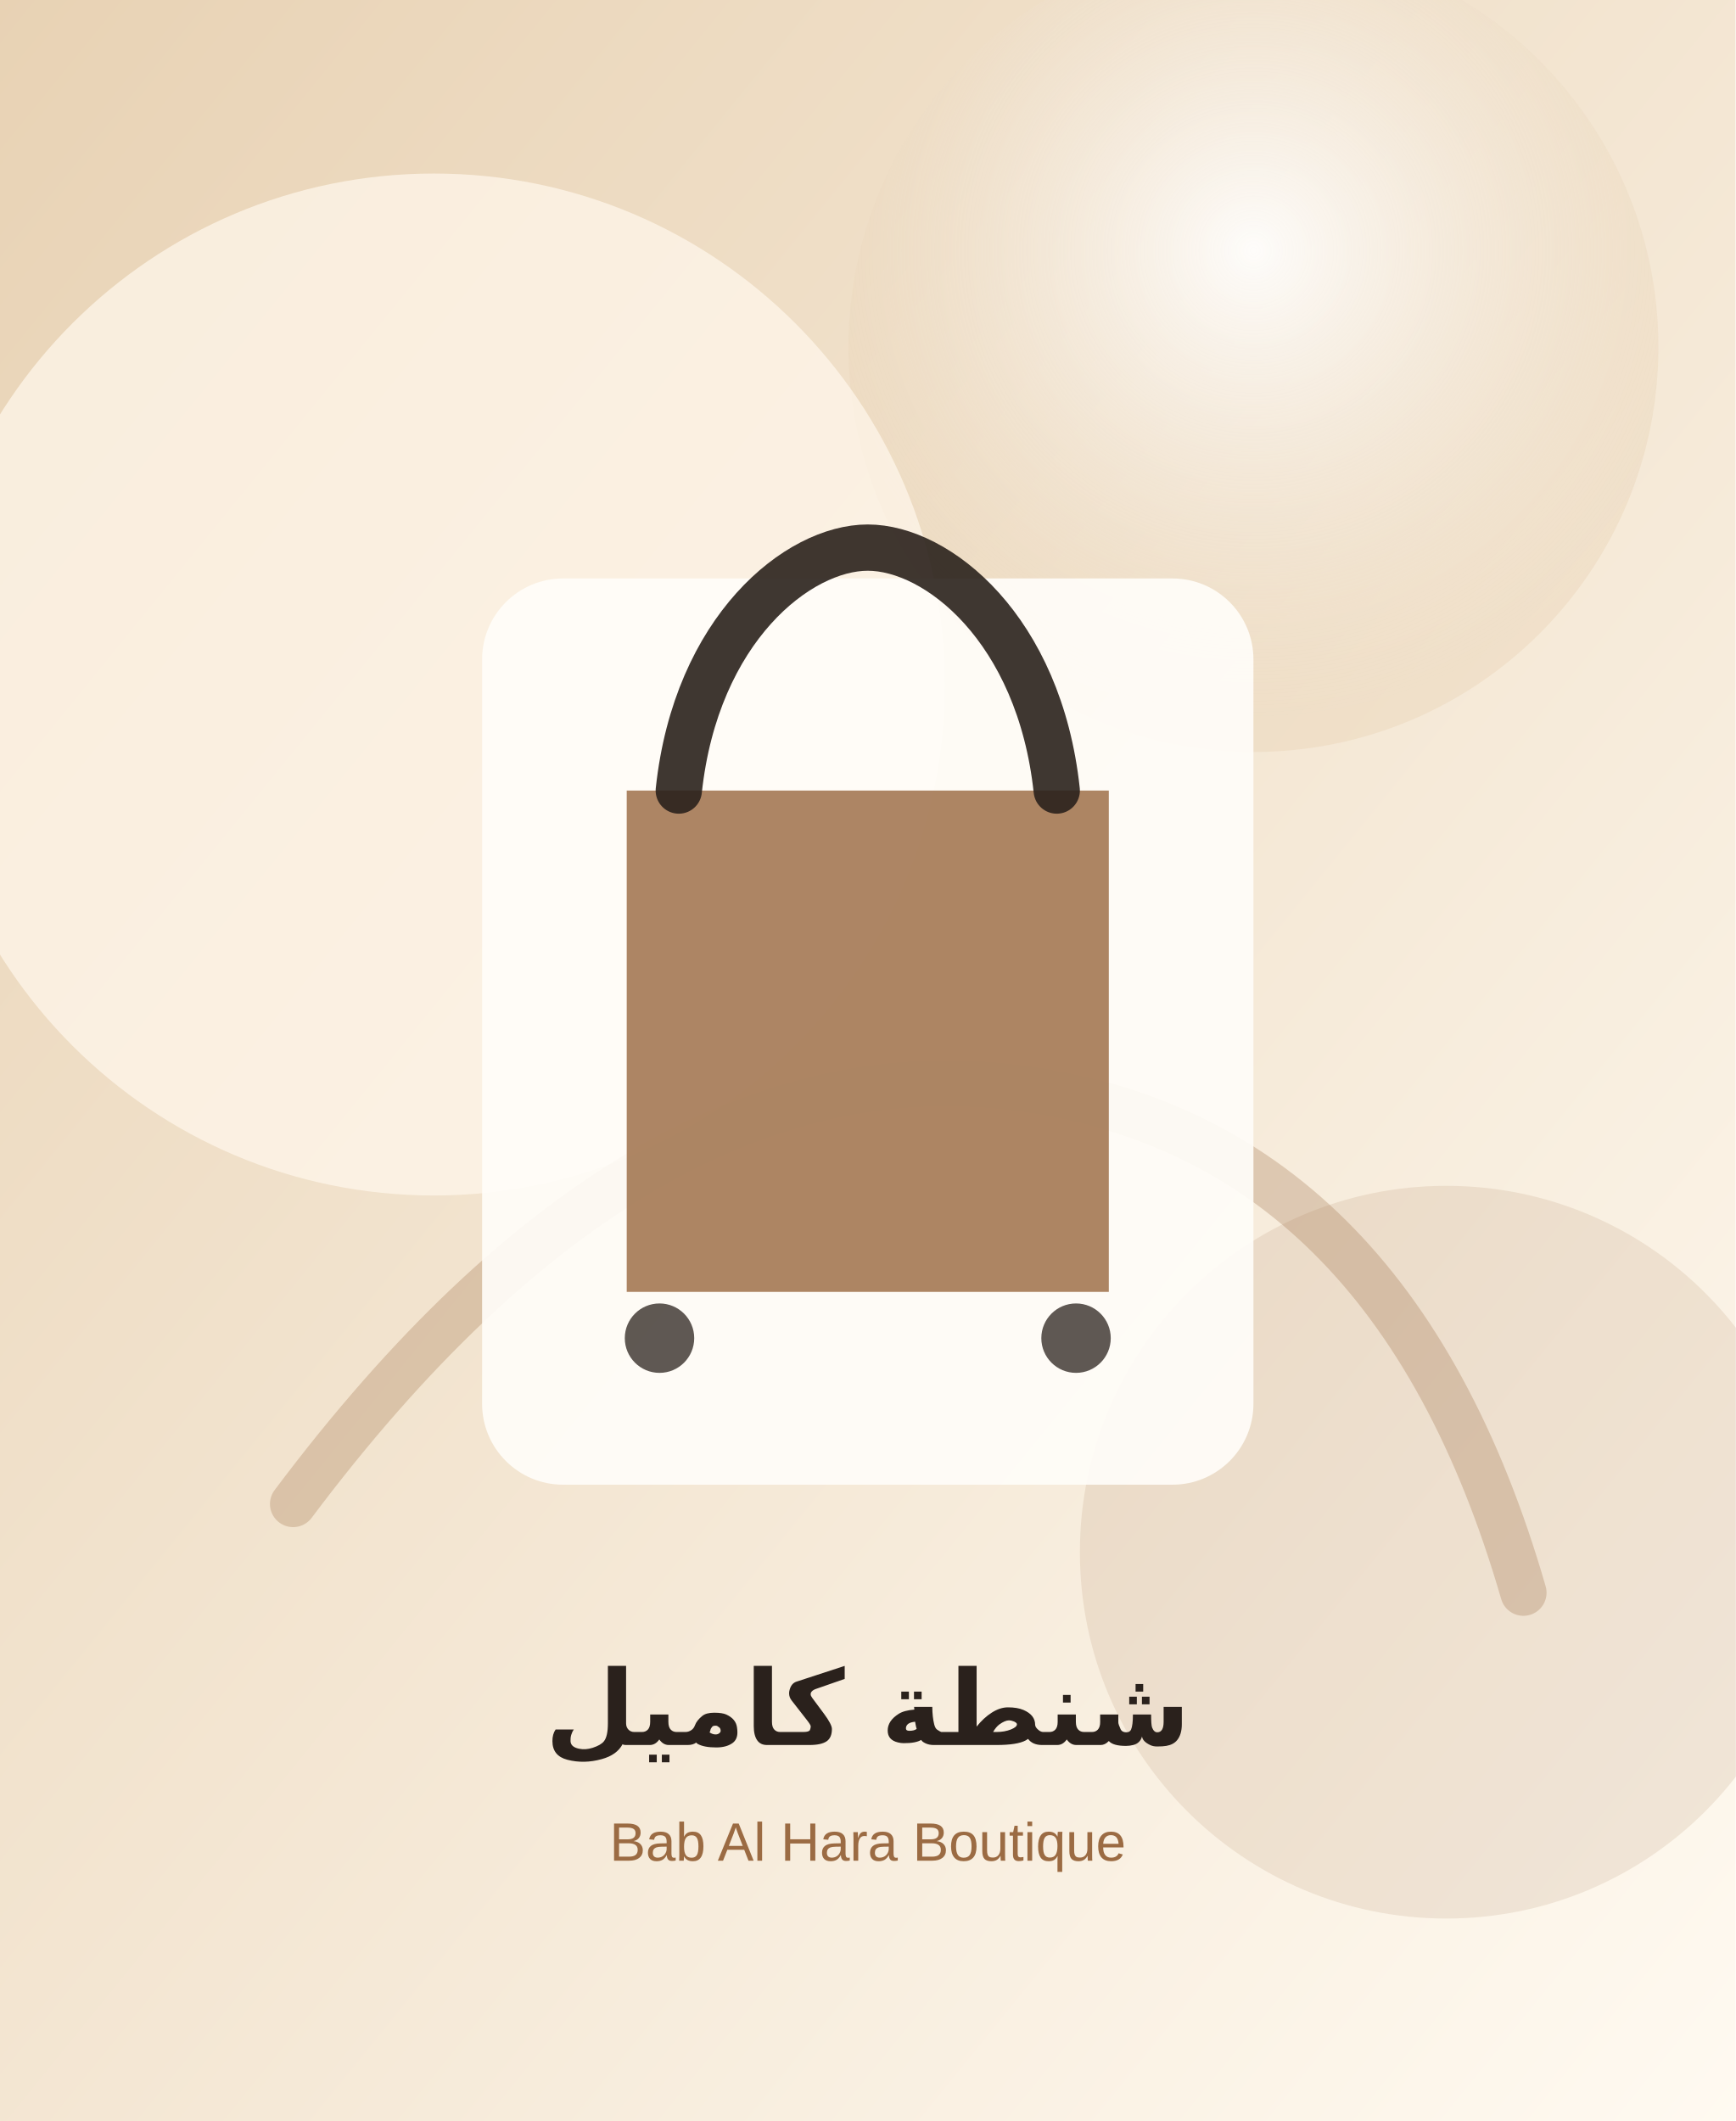
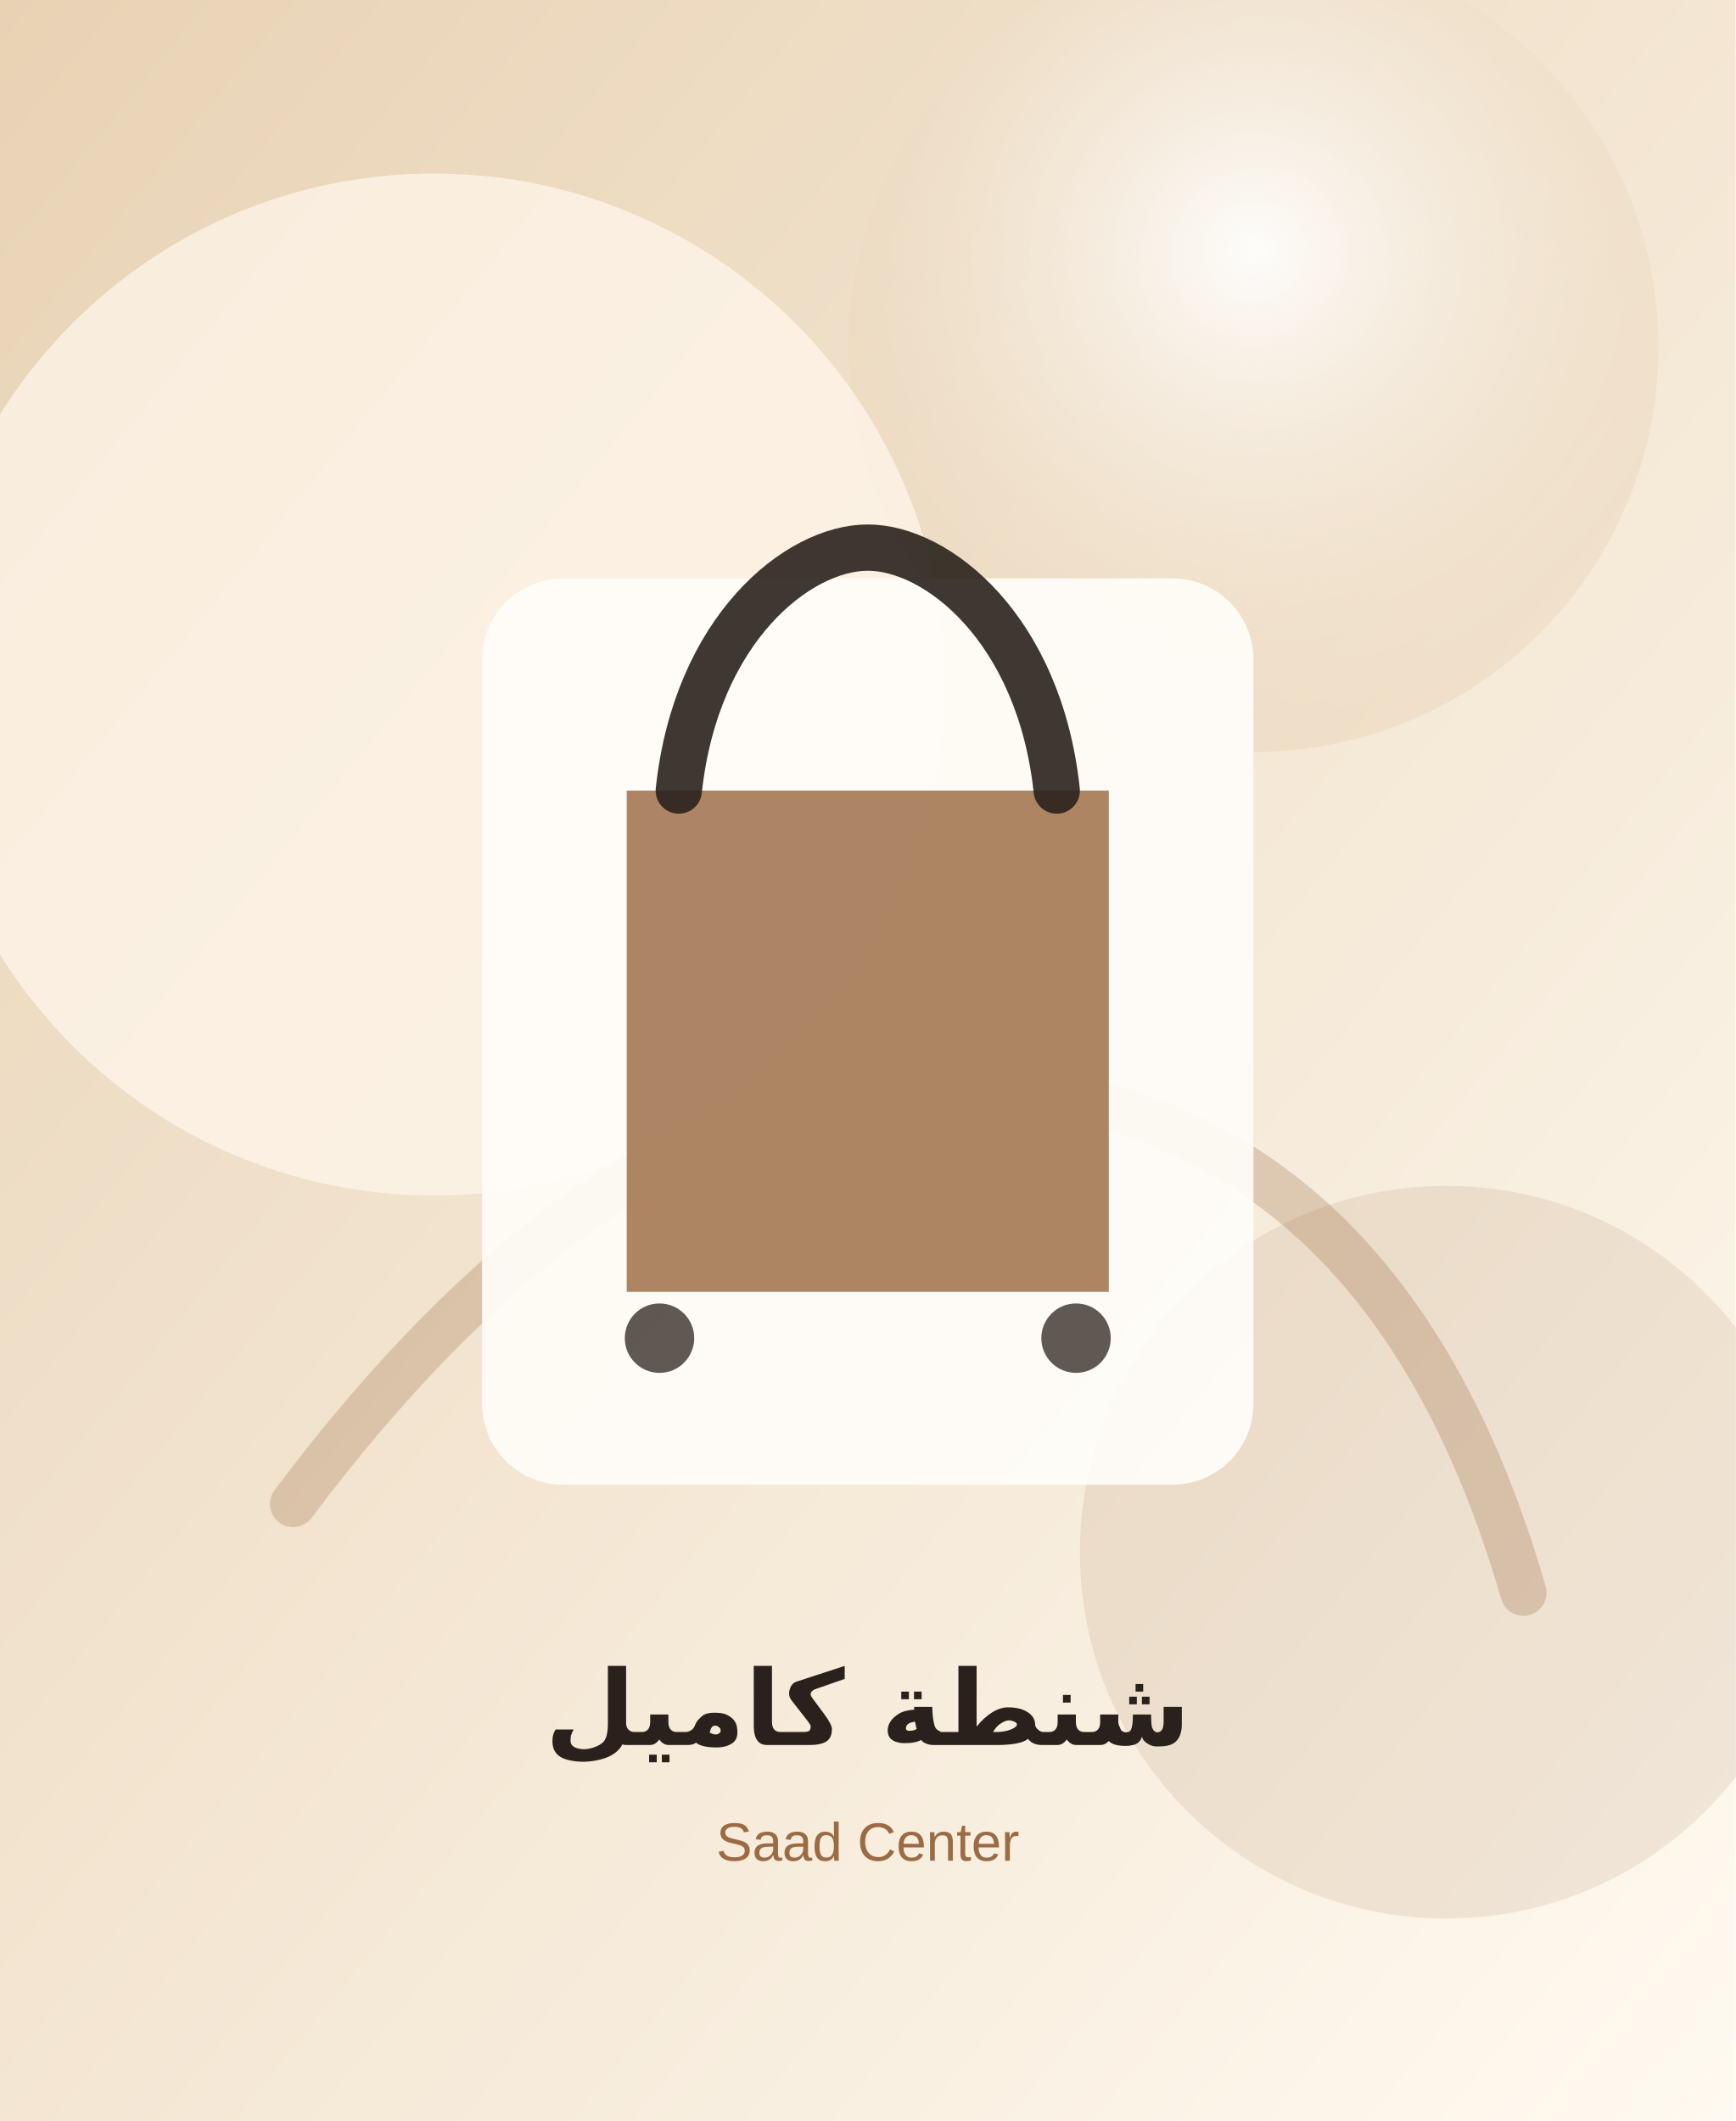
<svg xmlns="http://www.w3.org/2000/svg" width="900" height="1100" viewBox="0 0 900 1100" role="img" aria-label="شنطة كاميل">
  <defs>
    <linearGradient id="g" x1="0" y1="0" x2="1" y2="1">
      <stop offset="0" stop-color="#e8d2b4" />
      <stop offset="1" stop-color="#fffaf1" />
    </linearGradient>
    <radialGradient id="r" cx="50%" cy="38%" r="58%">
      <stop offset="0" stop-color="#ffffff" stop-opacity=".9" />
      <stop offset="1" stop-color="#e8d2b4" stop-opacity=".4" />
    </radialGradient>
  </defs>
  <rect width="900" height="1100" fill="url(#g)" />
  <circle cx="650" cy="180" r="210" fill="url(#r)" />
  <circle cx="225" cy="355" r="265" fill="#fff7ec" opacity=".72" />
  <circle cx="750" cy="805" r="190" fill="#9b6b43" opacity=".13" />
  <path d="M152 780c120-160 245-232 374-216 130 16 218 103 264 262" fill="none" stroke="#9b6b43" stroke-width="24" stroke-linecap="round" opacity=".28" />
  <rect x="250" y="300" rx="42" ry="42" width="400" height="470" fill="#fffdf8" opacity=".92" />
  <path d="M325 410h250v260H325z" fill="#9b6b43" opacity=".82" />
  <path d="M352 410c9-84 62-126 98-126s89 42 98 126" fill="none" stroke="#2a211c" stroke-width="24" stroke-linecap="round" opacity=".9" />
  <circle cx="342" cy="694" r="18" fill="#2a211c" opacity=".75" />
  <circle cx="558" cy="694" r="18" fill="#2a211c" opacity=".75" />
  <text x="450" y="905" text-anchor="middle" font-size="54" font-family="Arial, sans-serif" font-weight="700" fill="#2a211c">شنطة كاميل</text>
-   <text x="450" y="965" text-anchor="middle" font-size="28" font-family="Arial, sans-serif" fill="#9b6b43">Bab Al Hara Boutique</text>
+   <text x="450" y="965" text-anchor="middle" font-size="28" font-family="Arial, sans-serif" fill="#9b6b43">Saad Center</text>
</svg>
